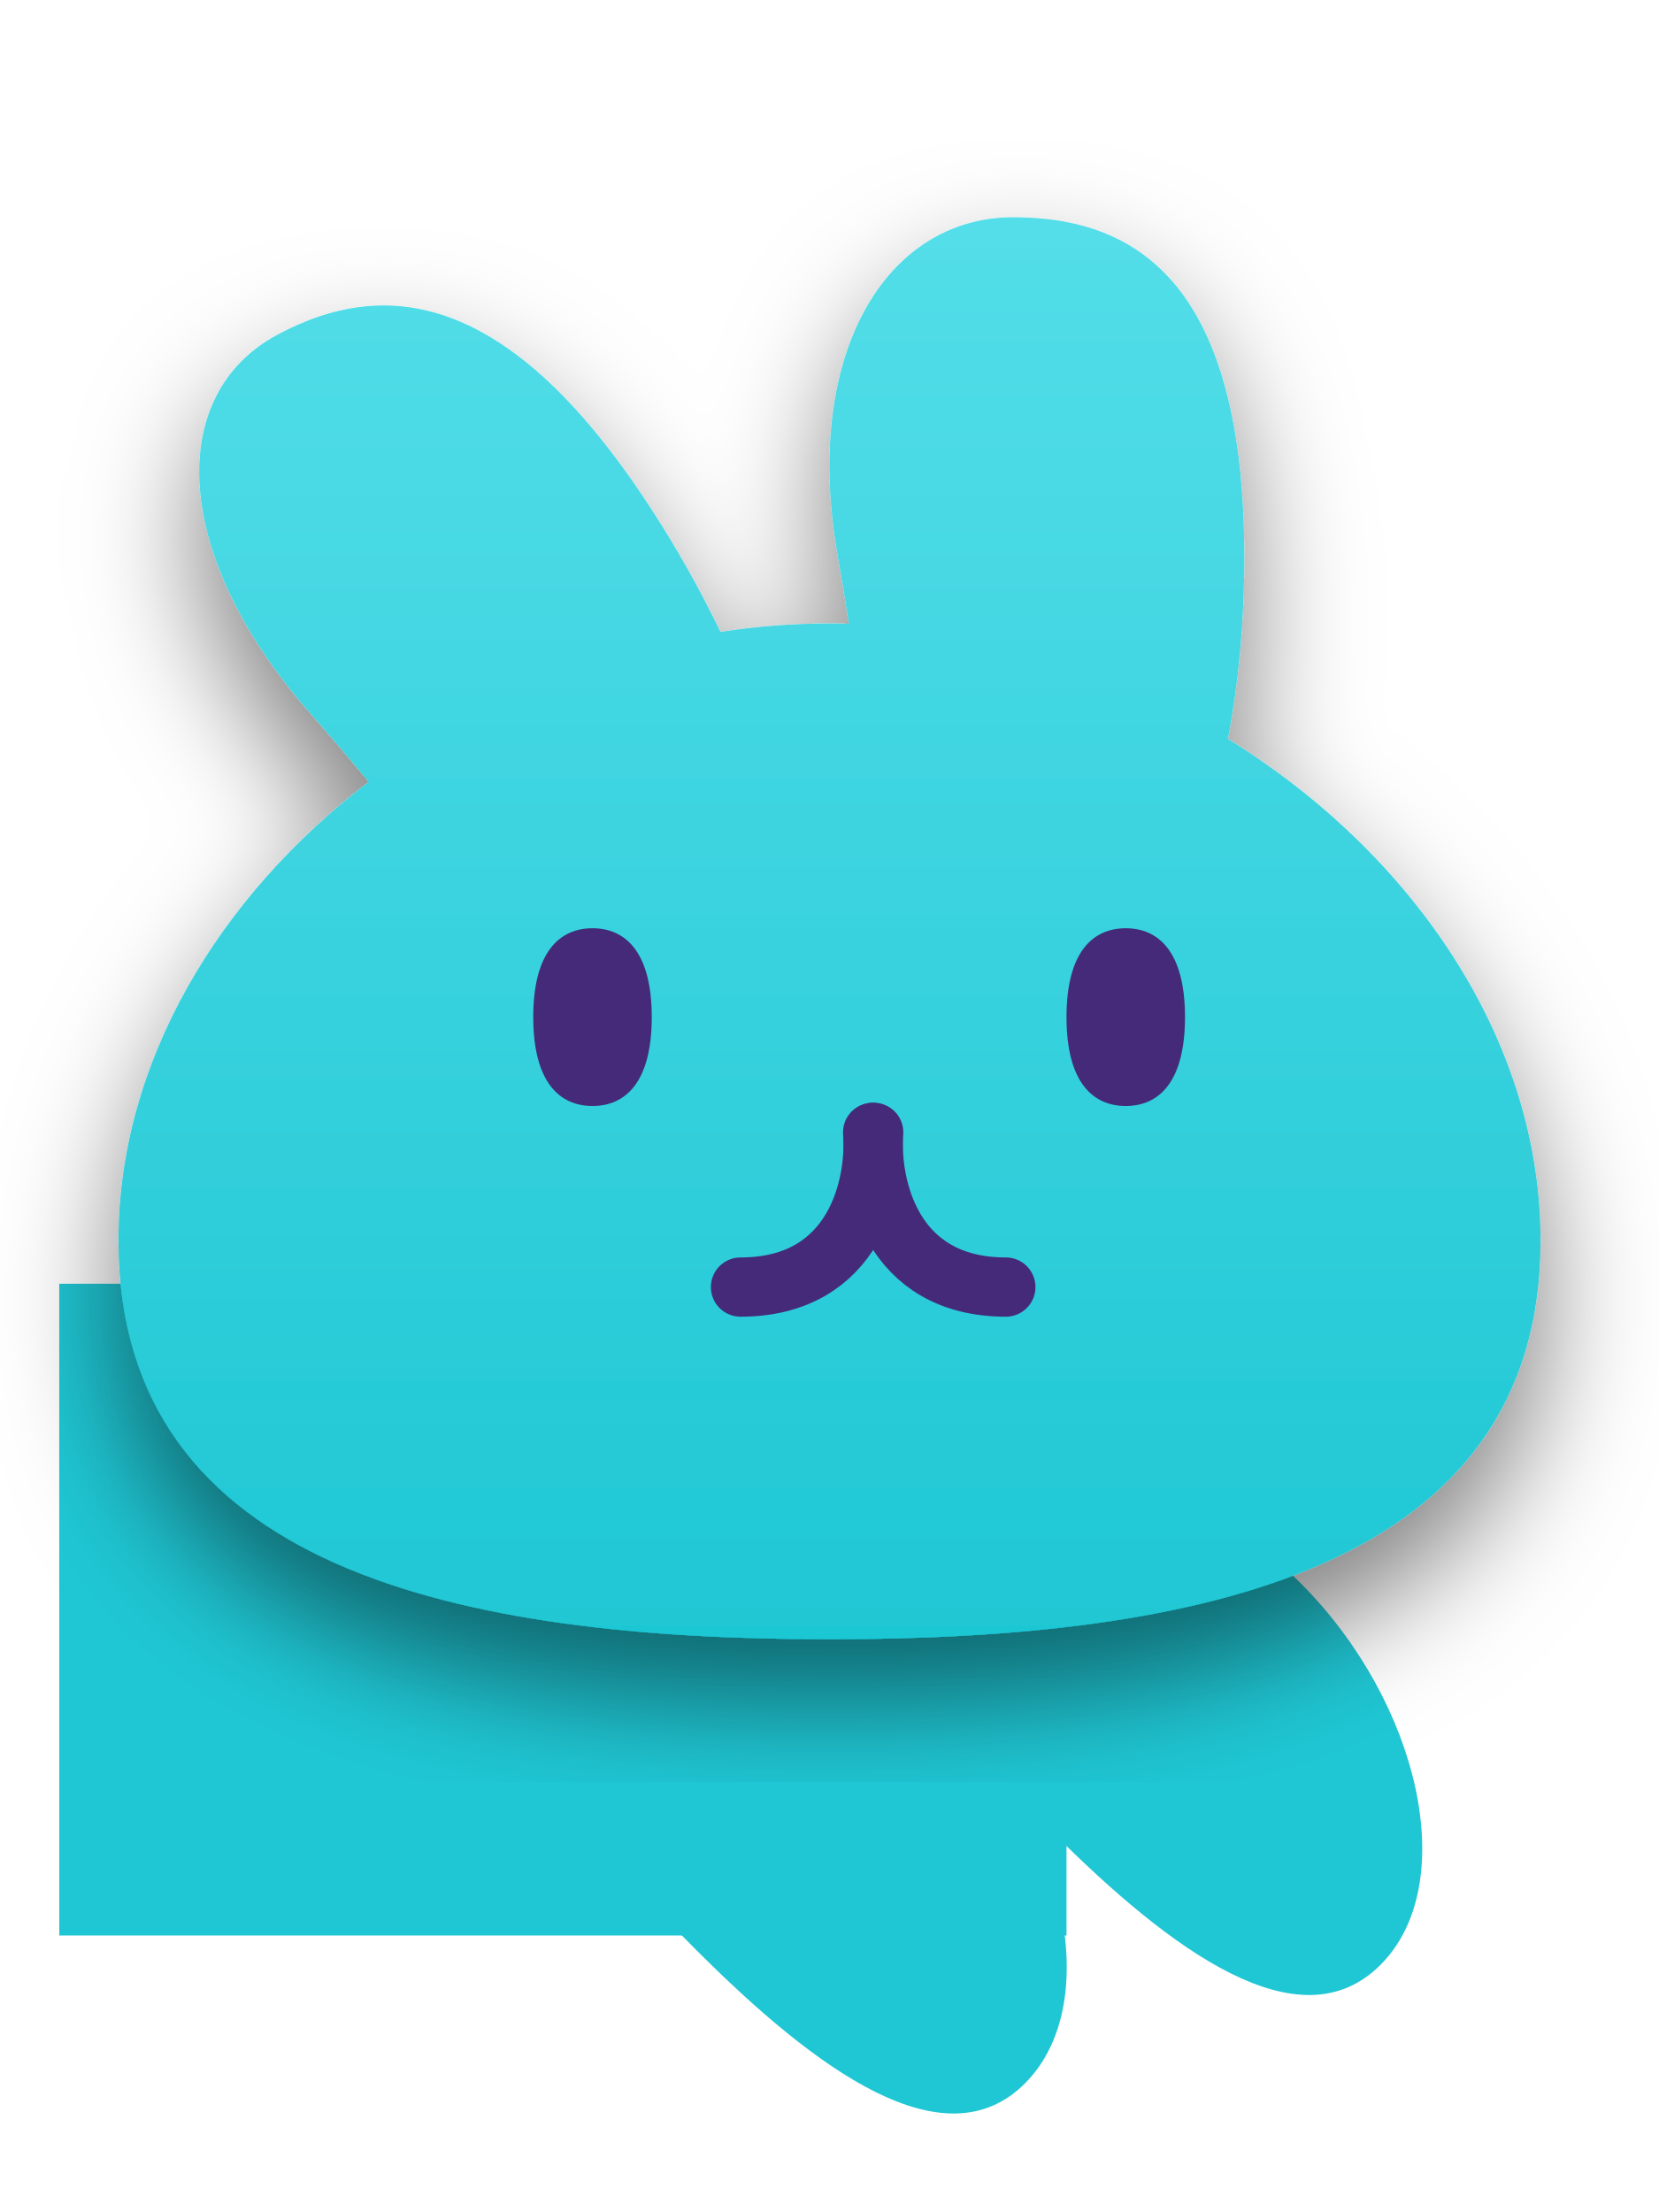
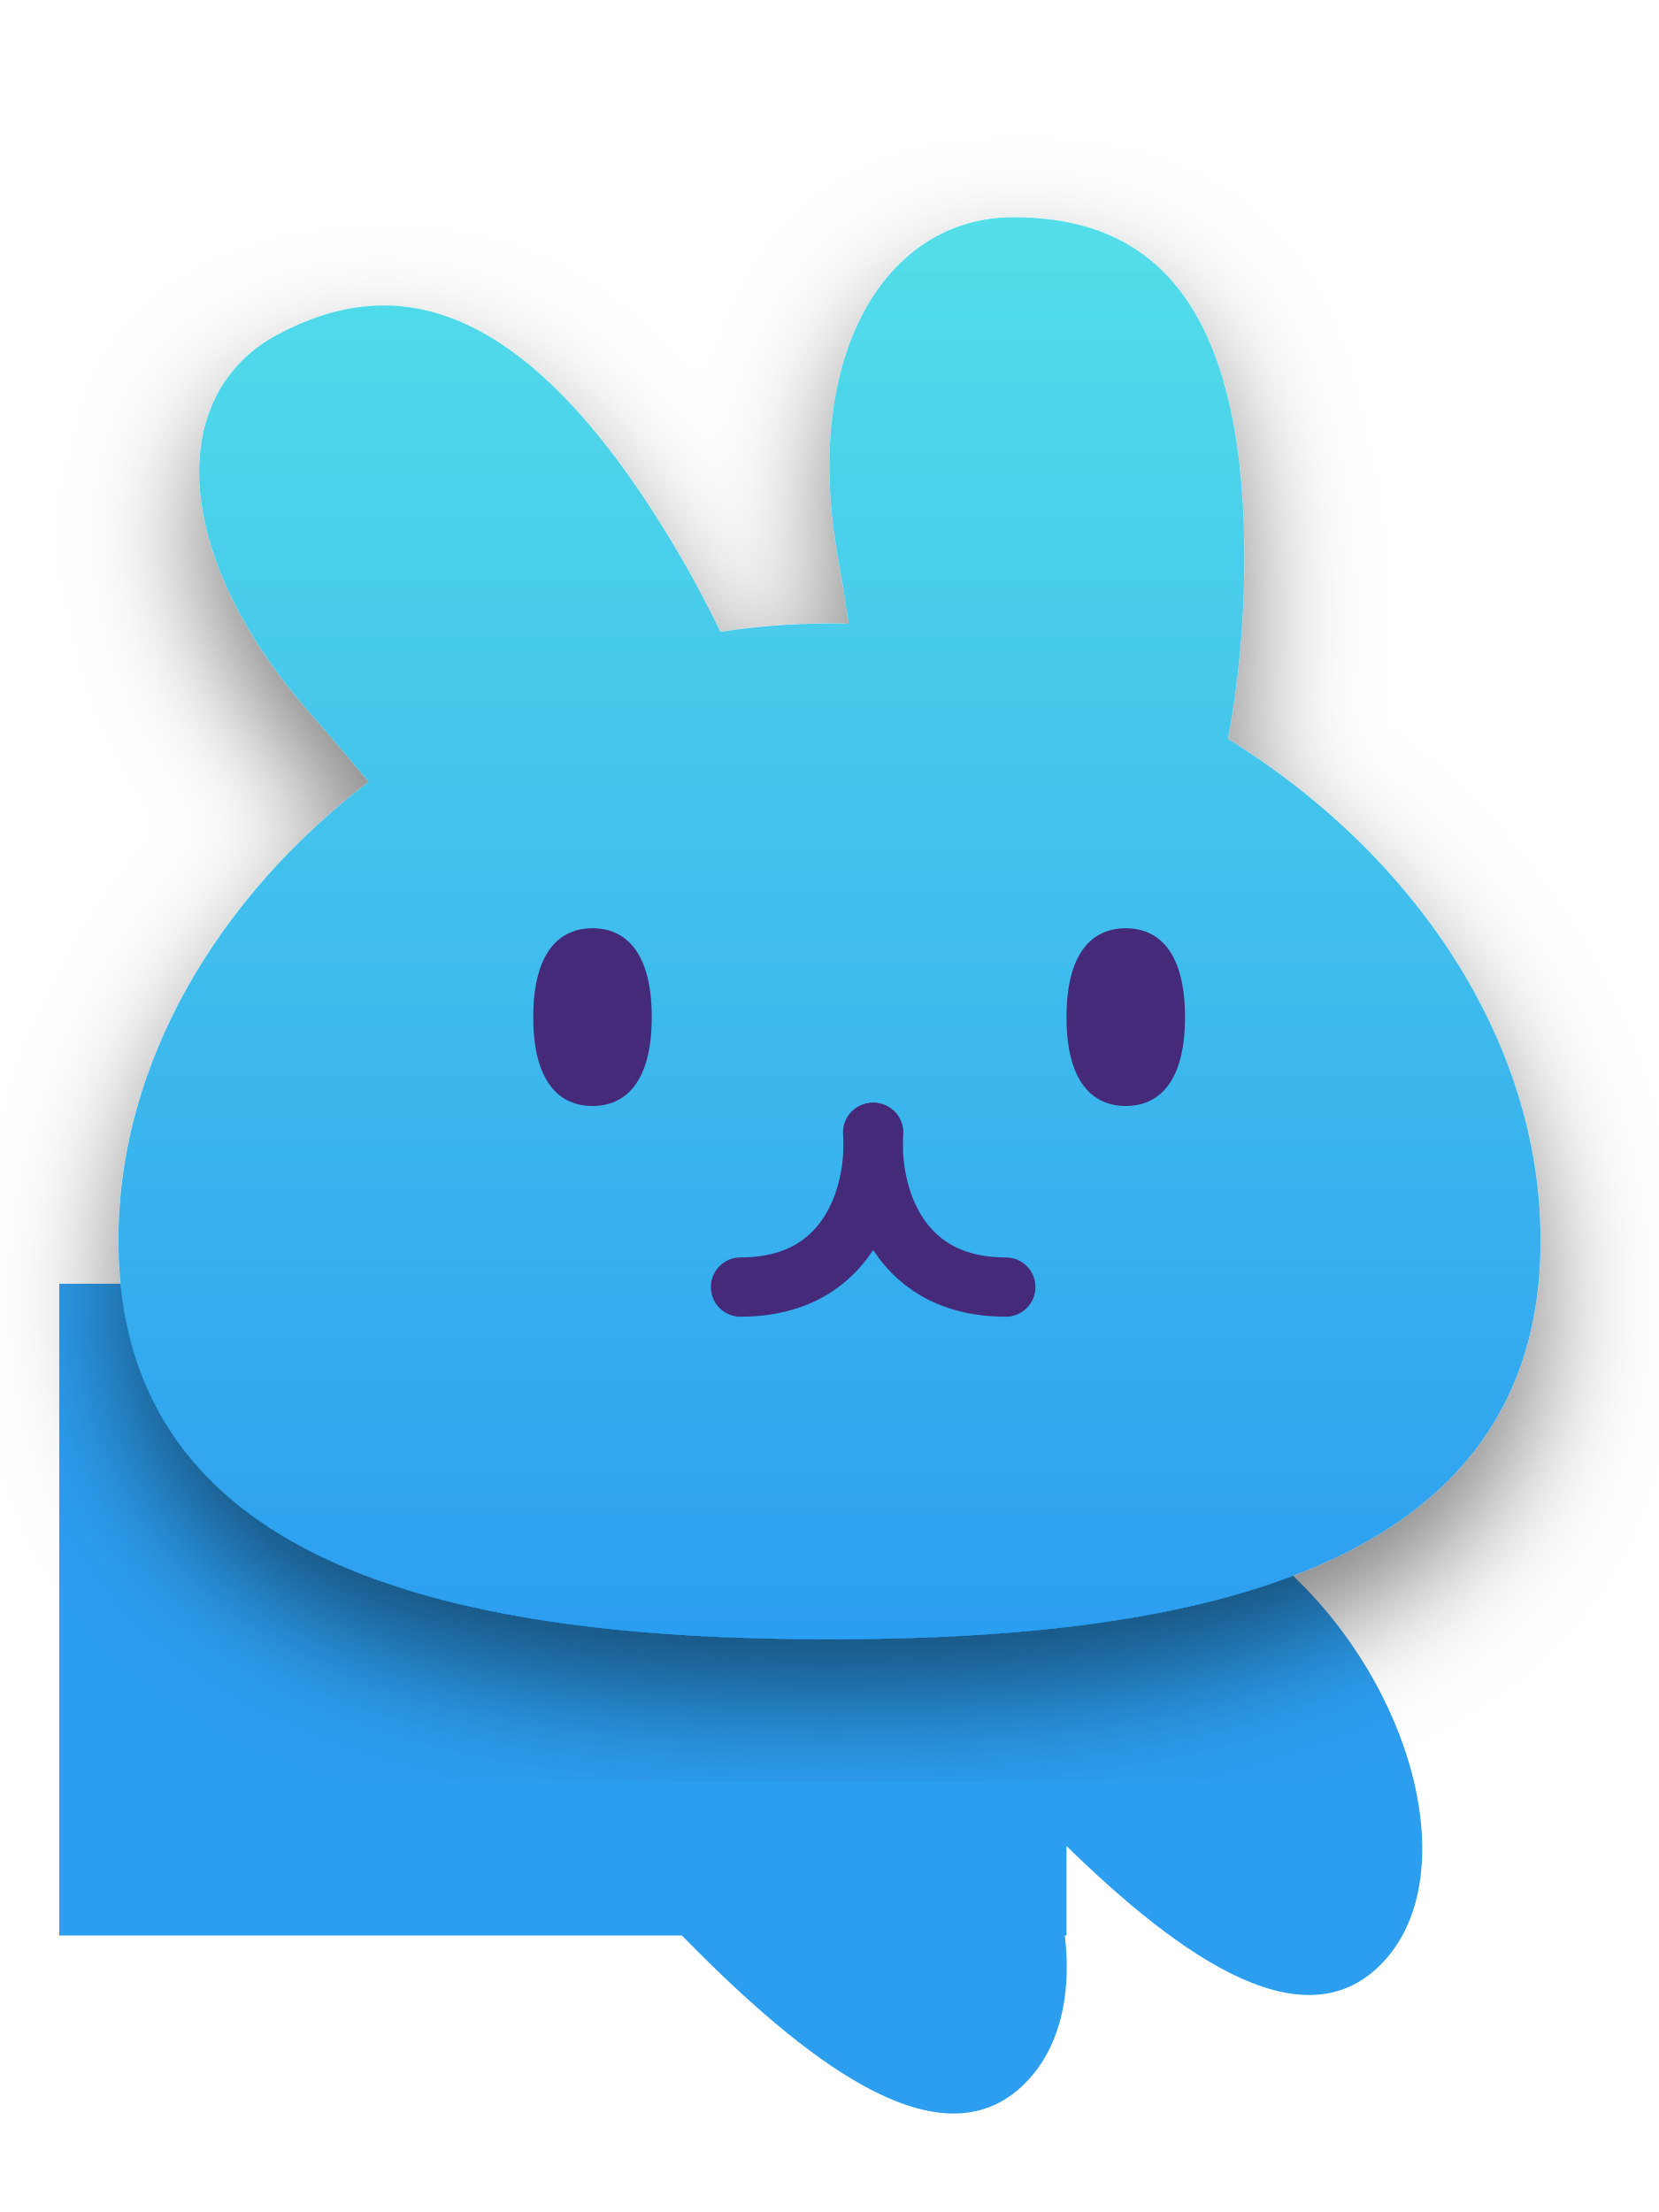
<svg xmlns="http://www.w3.org/2000/svg" width="24" height="32" viewBox="0 0 28 32" fill="none">
-   <rect x="1" y="19" width="17" height="11" fill="#1FC7D4" />
-   <path d="M9.507 24.706C8.146 26.067 9.738 28.231 11.755 30.249C13.773 32.267 15.938 33.858 17.298 32.497C18.659 31.137 17.968 28.071 15.951 26.053C13.933 24.036 10.868 23.345 9.507 24.706Z" fill="#1FC7D4" />
-   <path d="M15.507 22.706C14.146 24.067 15.738 26.231 17.756 28.249C19.773 30.267 21.938 31.858 23.298 30.497C24.659 29.137 23.968 26.071 21.951 24.053C19.933 22.036 16.868 21.345 15.507 22.706Z" fill="#1FC7D4" />
+   <rect x="1" y="19" width="17" height="11" fill="#2C9EF0" />
+   <path d="M9.507 24.706C8.146 26.067 9.738 28.231 11.755 30.249C13.773 32.267 15.938 33.858 17.298 32.497C18.659 31.137 17.968 28.071 15.951 26.053C13.933 24.036 10.868 23.345 9.507 24.706Z" fill="#2C9EF0" />
+   <path d="M15.507 22.706C14.146 24.067 15.738 26.231 17.756 28.249C19.773 30.267 21.938 31.858 23.298 30.497C24.659 29.137 23.968 26.071 21.951 24.053C19.933 22.036 16.868 21.345 15.507 22.706Z" fill="#2C9EF0" />
  <g filter="url(#filter0_d)">
    <path fill-rule="evenodd" clip-rule="evenodd" d="M14.146 6.752C14.21 7.109 14.27 7.481 14.328 7.862C14.219 7.859 14.11 7.857 14 7.857C13.38 7.857 12.765 7.905 12.159 7.998C11.879 7.415 11.555 6.822 11.187 6.231C8.699 2.229 6.538 1.987 4.679 2.984C2.819 3.981 2.856 6.676 5.267 9.405C5.581 9.761 5.901 10.14 6.225 10.529C3.69 12.466 2 15.264 2 18.27C2 23.829 7.785 25 14 25C20.215 25 26 23.829 26 18.27C26 14.866 23.832 11.727 20.724 9.805C20.902 8.86 21 7.83 21 6.752C21 2.196 19.255 1 17.102 1C14.95 1 13.526 3.318 14.146 6.752Z" fill="url(#paint0_linear_bunnyhead_main)" />
  </g>
  <g transform="translate(2)">
    <path d="M12.728 16.445C12.796 17.315 12.445 19.056 10.498 19.056" stroke="#452A7A" stroke-linecap="round" />
    <path d="M12.746 16.445C12.678 17.315 13.03 19.056 14.976 19.056" stroke="#452A7A" stroke-linecap="round" />
    <path d="M9 14.5C9 15.605 8.552 16 8 16C7.448 16 7 15.605 7 14.5C7 13.395 7.448 13 8 13C8.552 13 9 13.395 9 14.5Z" fill="#452A7A" />
    <path d="M18 14.5C18 15.605 17.552 16 17 16C16.448 16 16 15.605 16 14.5C16 13.395 16.448 13 17 13C17.552 13 18 13.395 18 14.5Z" fill="#452A7A" />
  </g>
  <defs>
    <filter id="filter0_d">
      <feFlood flood-opacity="0" result="BackgroundImageFix" />
      <feColorMatrix in="SourceAlpha" type="matrix" values="0 0 0 0 0 0 0 0 0 0 0 0 0 0 0 0 0 0 127 0" />
      <feOffset dy="1" />
      <feGaussianBlur stdDeviation="1" />
      <feColorMatrix type="matrix" values="0 0 0 0 0 0 0 0 0 0 0 0 0 0 0 0 0 0 0.5 0" />
      <feBlend mode="normal" in2="BackgroundImageFix" result="effect1_dropShadow" />
      <feBlend mode="normal" in="SourceGraphic" in2="effect1_dropShadow" result="shape" />
    </filter>
    <linearGradient id="paint0_linear_bunnyhead_main" x1="14" y1="1" x2="14" y2="25" gradientUnits="userSpaceOnUse">
      <stop stop-color="#53DEE9" />
-       <stop offset="1" stop-color="#1FC7D4" />
+       <stop offset="1" stop-color="#2C9EF0" />
    </linearGradient>
  </defs>
</svg>
